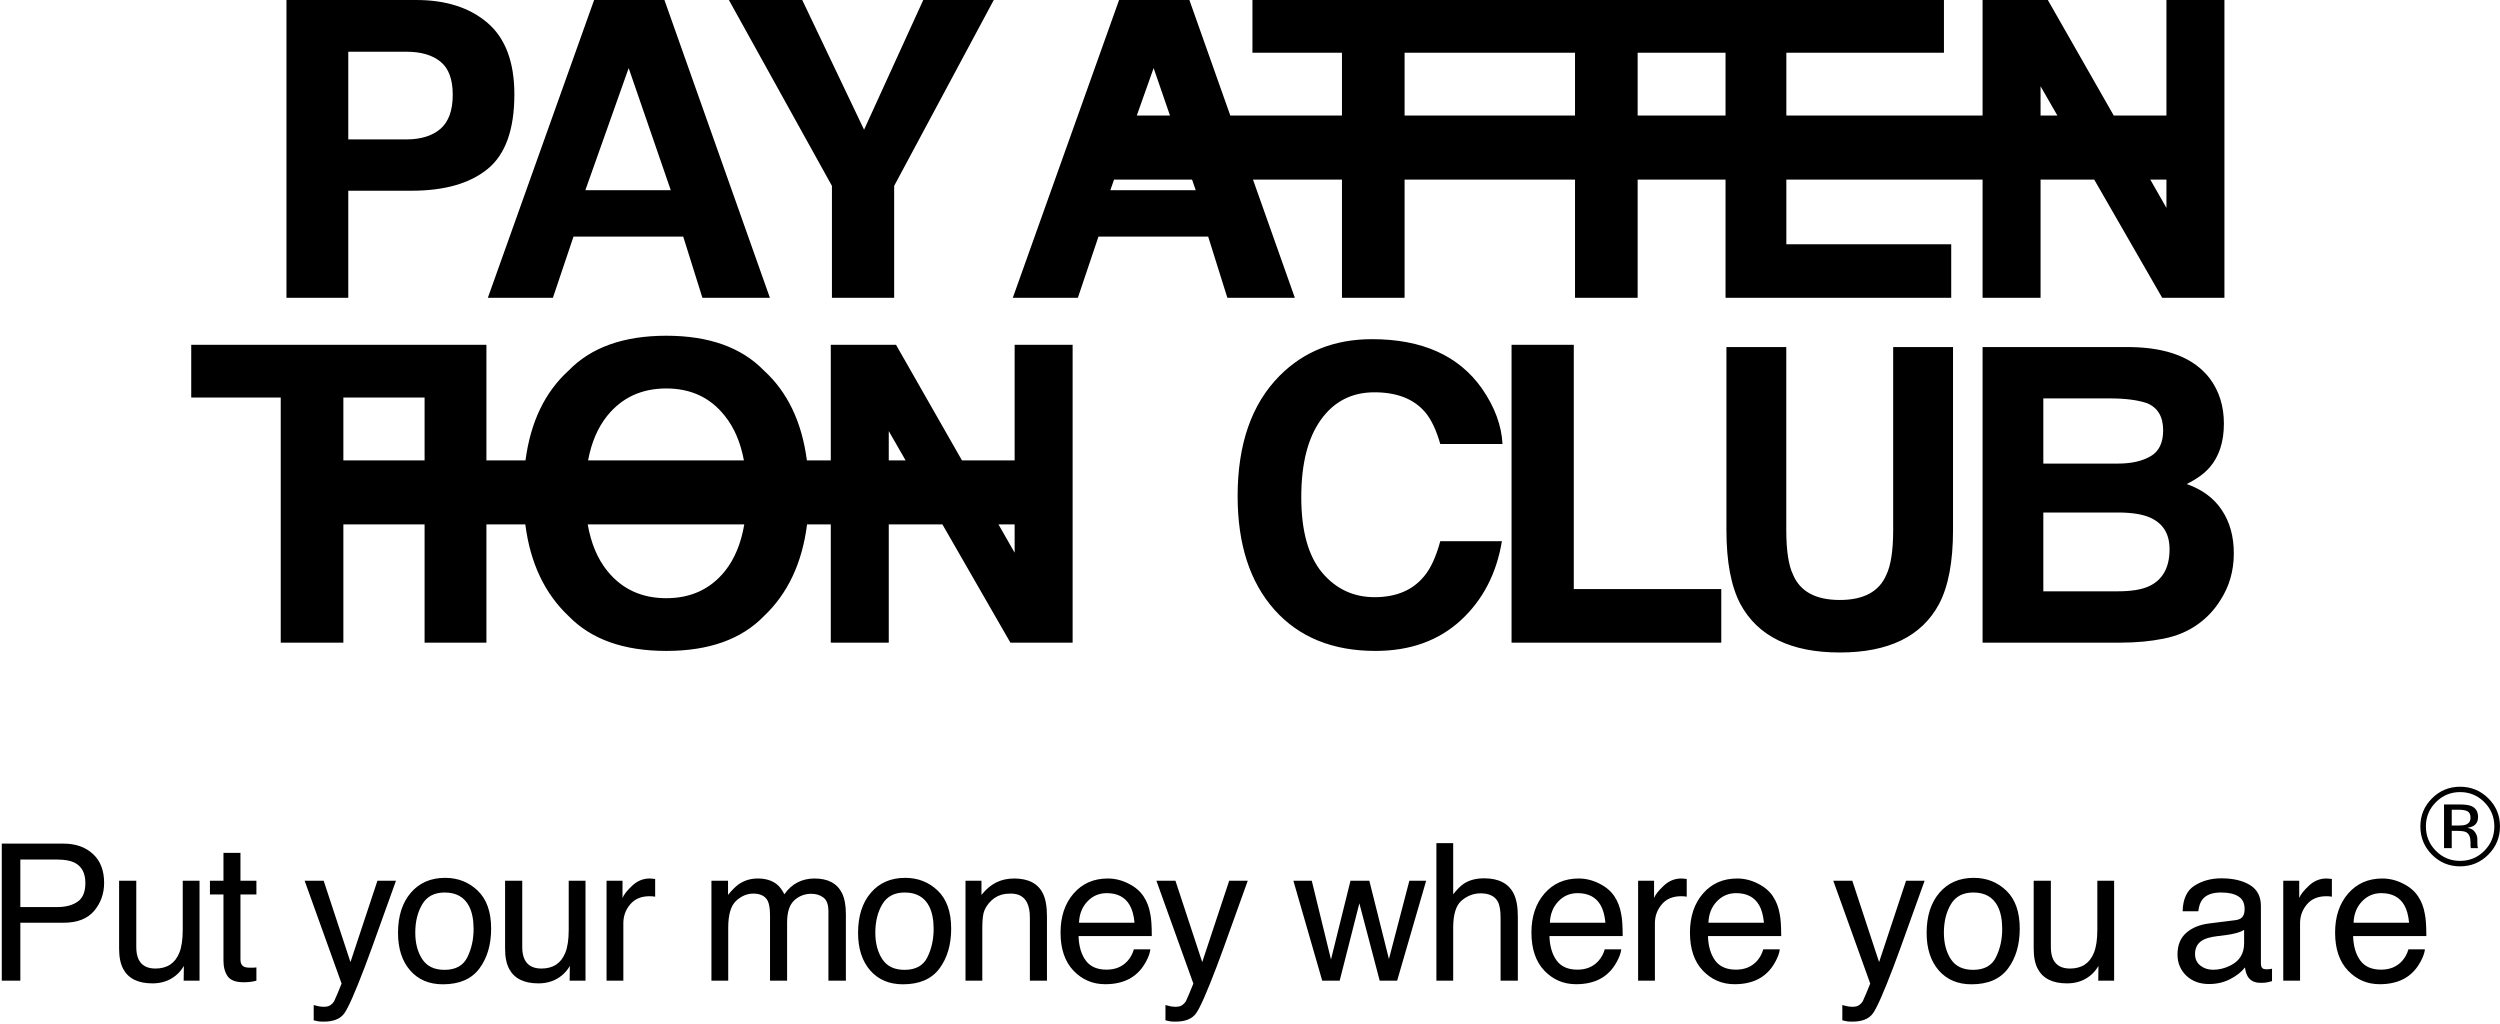
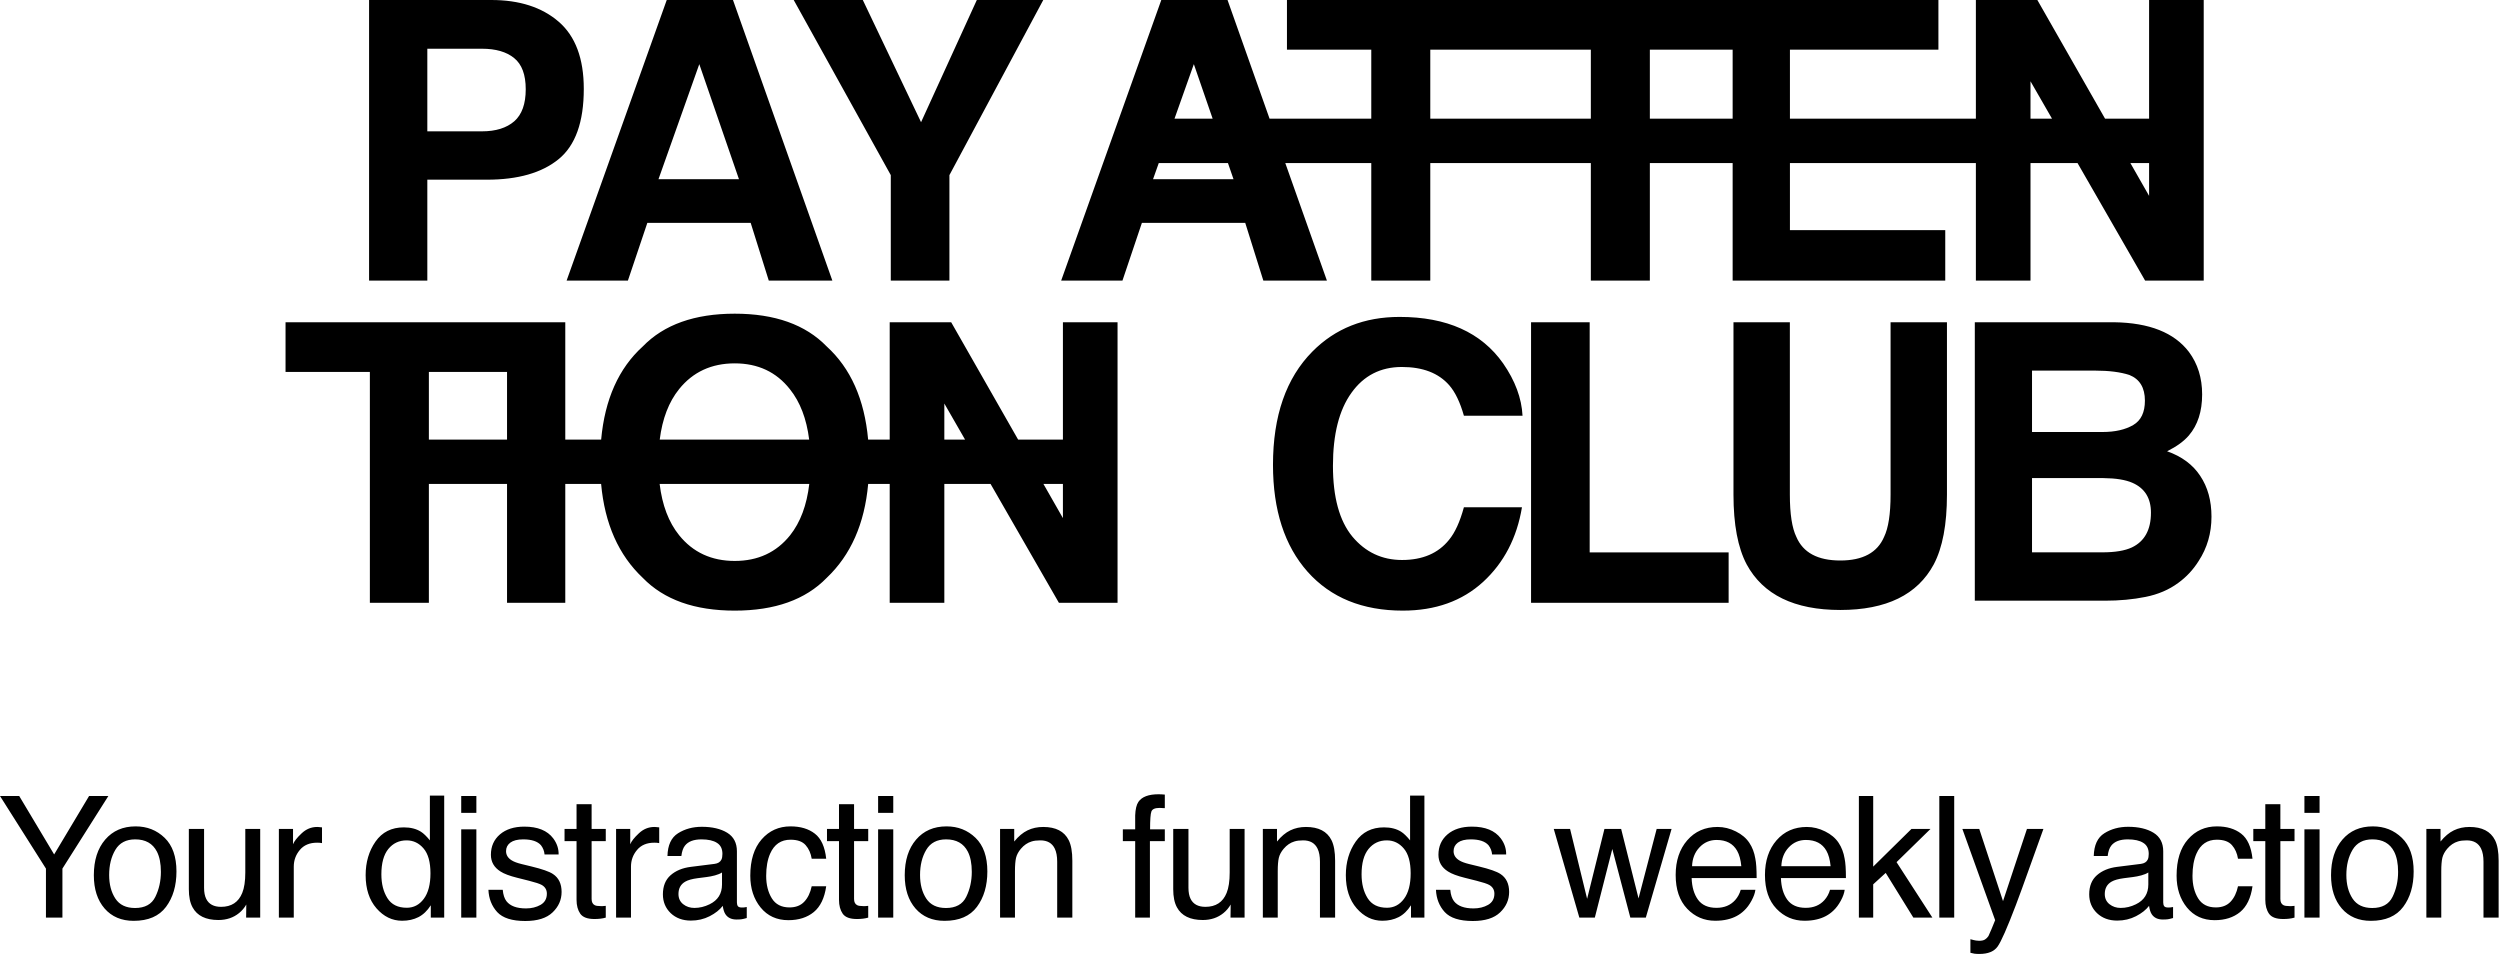
- <svg xmlns="http://www.w3.org/2000/svg" width="364" height="149" viewBox="0 0 364 149" fill="none">
-   <path d="M51.026 140.082L54.953 128.236H57.656C57.312 129.169 56.547 131.297 55.36 134.621C54.473 137.121 53.73 139.159 53.133 140.734C51.72 144.447 50.723 146.711 50.144 147.526C49.564 148.341 48.568 148.749 47.155 148.749C46.811 148.749 46.544 148.736 46.353 148.709C46.172 148.682 45.946 148.632 45.675 148.56V146.331C46.1 146.449 46.407 146.522 46.598 146.549C46.788 146.576 46.956 146.59 47.101 146.59C47.553 146.59 47.885 146.512 48.093 146.358C48.31 146.214 48.491 146.033 48.636 145.815C48.681 145.743 48.844 145.371 49.125 144.701C49.406 144.031 49.609 143.533 49.736 143.207L44.356 128.236H47.128L51.026 140.082ZM175.044 140.082L178.97 128.236H181.673C181.329 129.169 180.563 131.297 179.377 134.621C178.489 137.121 177.747 139.159 177.149 140.734C175.737 144.447 174.74 146.711 174.16 147.526C173.581 148.341 172.585 148.749 171.172 148.749C170.828 148.749 170.56 148.736 170.37 148.709C170.189 148.682 169.963 148.632 169.691 148.56V146.331C170.117 146.449 170.425 146.522 170.615 146.549C170.805 146.576 170.972 146.59 171.117 146.59C171.57 146.59 171.901 146.512 172.109 146.358C172.327 146.214 172.508 146.033 172.652 145.815C172.698 145.743 172.861 145.371 173.142 144.701C173.422 144.031 173.626 143.533 173.753 143.207L168.373 128.236H171.145L175.044 140.082ZM273.596 140.082L277.521 128.236H280.225C279.88 129.169 279.115 131.297 277.929 134.621C277.041 137.121 276.299 139.159 275.701 140.734C274.289 144.447 273.293 146.711 272.713 147.526C272.133 148.341 271.136 148.749 269.724 148.749C269.38 148.749 269.112 148.736 268.922 148.709C268.741 148.682 268.515 148.632 268.243 148.56V146.331C268.669 146.449 268.977 146.522 269.167 146.549C269.357 146.576 269.525 146.59 269.67 146.59C270.123 146.59 270.453 146.512 270.661 146.358C270.878 146.214 271.059 146.033 271.204 145.815C271.249 145.743 271.413 145.371 271.693 144.701C271.974 144.031 272.178 143.533 272.305 143.207L266.926 128.236H269.696L273.596 140.082ZM64.811 127.815C66.686 127.815 68.271 128.44 69.566 129.689C70.862 130.939 71.509 132.778 71.509 135.205C71.509 137.551 70.938 139.489 69.797 141.02C68.656 142.55 66.885 143.315 64.485 143.315C62.484 143.315 60.894 142.64 59.717 141.291C58.54 139.933 57.951 138.112 57.951 135.83C57.951 133.385 58.572 131.437 59.812 129.988C61.053 128.539 62.72 127.815 64.811 127.815ZM131.794 127.815C133.669 127.815 135.254 128.44 136.549 129.689C137.844 130.939 138.491 132.778 138.491 135.205C138.491 137.551 137.921 139.489 136.78 141.02C135.639 142.55 133.868 143.315 131.468 143.315C129.466 143.315 127.877 142.64 126.7 141.291C125.523 139.933 124.934 138.112 124.934 135.83C124.934 133.385 125.554 131.437 126.795 129.988C128.036 128.539 129.702 127.816 131.794 127.815ZM287.378 127.815C289.253 127.815 290.838 128.44 292.133 129.689C293.428 130.939 294.075 132.778 294.075 135.205C294.075 137.551 293.504 139.489 292.363 141.02C291.222 142.55 289.452 143.315 287.052 143.315C285.05 143.315 283.461 142.64 282.283 141.291C281.106 139.933 280.518 138.112 280.518 135.83C280.518 133.385 281.138 131.437 282.379 129.988C283.62 128.539 285.286 127.815 287.378 127.815ZM161.289 127.909C162.321 127.909 163.322 128.154 164.291 128.643C165.26 129.123 165.998 129.748 166.505 130.518C166.994 131.251 167.32 132.107 167.483 133.085C167.628 133.755 167.701 134.824 167.701 136.291H157.037C157.082 137.767 157.431 138.953 158.083 139.85C158.735 140.737 159.745 141.182 161.112 141.182C162.389 141.182 163.408 140.76 164.169 139.918C164.604 139.429 164.912 138.863 165.093 138.22H167.497C167.434 138.754 167.221 139.352 166.858 140.013C166.505 140.665 166.107 141.2 165.663 141.616C164.92 142.341 164.001 142.829 162.905 143.083C162.317 143.228 161.651 143.301 160.908 143.301C159.097 143.301 157.562 142.644 156.303 141.331C155.044 140.009 154.415 138.161 154.415 135.788C154.415 133.452 155.049 131.554 156.316 130.096C157.584 128.638 159.242 127.909 161.289 127.909ZM229.85 127.909C230.882 127.909 231.883 128.154 232.852 128.643C233.821 129.123 234.558 129.748 235.065 130.518C235.554 131.251 235.881 132.107 236.044 133.085C236.189 133.755 236.262 134.824 236.262 136.291H225.598C225.643 137.767 225.992 138.953 226.644 139.85C227.296 140.737 228.305 141.182 229.673 141.182C230.95 141.182 231.969 140.76 232.729 139.918C233.164 139.429 233.472 138.863 233.653 138.22H236.058C235.994 138.754 235.781 139.352 235.419 140.013C235.066 140.665 234.667 141.2 234.224 141.616C233.481 142.341 232.562 142.829 231.466 143.083C230.877 143.228 230.211 143.301 229.469 143.301C227.658 143.301 226.122 142.644 224.863 141.331C223.604 140.009 222.976 138.161 222.976 135.788C222.976 133.452 223.609 131.554 224.877 130.096C226.145 128.638 227.803 127.909 229.85 127.909ZM252.931 127.909C253.963 127.909 254.964 128.154 255.933 128.643C256.902 129.123 257.639 129.748 258.146 130.518C258.635 131.251 258.962 132.107 259.125 133.085C259.27 133.755 259.342 134.824 259.342 136.291H248.678C248.723 137.767 249.073 138.953 249.725 139.85C250.377 140.737 251.386 141.182 252.754 141.182C254.031 141.182 255.05 140.76 255.811 139.918C256.245 139.429 256.553 138.863 256.734 138.22H259.139C259.075 138.754 258.862 139.352 258.5 140.013C258.147 140.665 257.748 141.2 257.305 141.616C256.562 142.341 255.643 142.829 254.547 143.083C253.958 143.228 253.292 143.301 252.55 143.301C250.739 143.301 249.203 142.644 247.944 141.331C246.685 140.009 246.057 138.161 246.057 135.788C246.057 133.452 246.69 131.554 247.958 130.096C249.226 128.638 250.884 127.909 252.931 127.909ZM346.864 127.909C347.897 127.909 348.897 128.154 349.866 128.643C350.835 129.123 351.573 129.748 352.08 130.518C352.569 131.251 352.896 132.107 353.059 133.085C353.203 133.755 353.275 134.824 353.275 136.291H342.611C342.657 137.767 343.006 138.953 343.658 139.85C344.31 140.737 345.32 141.182 346.688 141.182C347.964 141.182 348.983 140.76 349.744 139.918C350.179 139.429 350.487 138.863 350.668 138.22H353.072C353.009 138.754 352.796 139.352 352.434 140.013C352.08 140.665 351.682 141.2 351.238 141.616C350.496 142.341 349.576 142.829 348.48 143.083C347.892 143.228 347.226 143.301 346.483 143.301C344.672 143.301 343.137 142.644 341.878 141.331C340.619 140.009 339.99 138.161 339.99 135.788C339.99 133.452 340.624 131.554 341.892 130.096C343.16 128.638 344.818 127.909 346.864 127.909ZM323.429 127.884C325.14 127.884 326.531 128.21 327.6 128.862C328.659 129.514 329.188 130.529 329.188 131.905V140.287C329.189 140.541 329.238 140.745 329.338 140.898C329.447 141.052 329.669 141.129 330.004 141.129C330.113 141.129 330.235 141.124 330.371 141.115C330.507 141.097 330.652 141.075 330.806 141.048V142.854C330.425 142.963 330.135 143.03 329.936 143.058C329.736 143.085 329.465 143.099 329.121 143.099C328.279 143.099 327.667 142.8 327.287 142.202C327.088 141.885 326.948 141.437 326.866 140.857C326.368 141.509 325.652 142.076 324.72 142.556C323.787 143.036 322.759 143.275 321.636 143.275C320.286 143.275 319.182 142.868 318.321 142.053C317.47 141.229 317.044 140.2 317.044 138.969C317.044 137.619 317.465 136.574 318.308 135.831C319.15 135.088 320.255 134.631 321.622 134.459L325.521 133.97C326.082 133.897 326.458 133.662 326.648 133.264C326.757 133.046 326.812 132.734 326.812 132.326C326.812 131.493 326.513 130.891 325.915 130.52C325.326 130.139 324.48 129.948 323.375 129.948C322.098 129.948 321.192 130.293 320.657 130.981C320.359 131.362 320.164 131.928 320.073 132.68H317.791C317.836 130.886 318.416 129.641 319.53 128.943C320.653 128.237 321.953 127.884 323.429 127.884ZM19.842 137.896C19.842 138.638 19.959 139.245 20.194 139.716C20.629 140.585 21.44 141.019 22.626 141.02C24.329 141.02 25.489 140.259 26.105 138.737C26.439 137.922 26.606 136.804 26.606 135.382V128.236H29.052V142.786H26.742L26.77 140.64C26.453 141.192 26.059 141.658 25.588 142.038C24.655 142.799 23.523 143.18 22.191 143.18C20.118 143.18 18.705 142.487 17.953 141.102C17.546 140.359 17.342 139.367 17.342 138.126V128.236H19.842V137.896ZM76.039 137.896C76.039 138.638 76.157 139.245 76.393 139.716C76.827 140.585 77.638 141.02 78.824 141.02C80.527 141.02 81.686 140.259 82.302 138.737C82.637 137.922 82.805 136.804 82.805 135.382V128.236H85.25V142.786H82.94L82.968 140.64C82.651 141.192 82.257 141.658 81.786 142.038C80.853 142.799 79.721 143.18 78.39 143.18C76.316 143.18 74.903 142.487 74.151 141.102C73.744 140.359 73.54 139.367 73.54 138.126V128.236H76.039V137.896ZM298.605 137.896C298.605 138.638 298.724 139.245 298.959 139.716C299.394 140.585 300.204 141.019 301.391 141.02C303.093 141.02 304.252 140.259 304.868 138.737C305.203 137.922 305.371 136.804 305.371 135.382V128.236H307.816V142.786H305.507L305.534 140.64C305.217 141.192 304.823 141.658 304.353 142.038C303.42 142.799 302.287 143.18 300.956 143.18C298.882 143.18 297.47 142.487 296.718 141.102C296.31 140.359 296.106 139.367 296.106 138.126V128.236H298.605V137.896ZM35.01 128.236H37.333V130.233H35.01V139.729C35.01 140.236 35.182 140.576 35.526 140.748C35.717 140.848 36.033 140.897 36.477 140.897H36.857C36.993 140.888 37.152 140.875 37.333 140.856V142.785C37.052 142.867 36.758 142.926 36.45 142.962C36.151 142.998 35.825 143.017 35.472 143.017C34.331 143.017 33.556 142.727 33.148 142.147C32.741 141.559 32.537 140.798 32.537 139.865V130.233H30.567V128.236H32.537V124.175H35.01V128.236ZM9.237 122.83C11.012 122.83 12.444 123.333 13.53 124.338C14.617 125.334 15.16 126.738 15.16 128.55C15.16 130.107 14.676 131.466 13.707 132.625C12.738 133.775 11.248 134.351 9.237 134.351H2.961V142.786H0.258V122.83H9.237ZM193.792 139.702L196.631 128.236H199.375L202.229 139.634L205.203 128.236H207.648L203.424 142.786H200.883L197.922 131.523L195.056 142.786H192.515L188.317 128.236H190.993L193.792 139.702ZM211.584 130.206C212.163 129.473 212.684 128.956 213.146 128.657C213.933 128.141 214.916 127.883 216.094 127.883C218.204 127.883 219.635 128.621 220.387 130.098C220.794 130.904 220.998 132.022 220.998 133.453V142.785H218.484V133.616C218.484 132.548 218.349 131.764 218.077 131.266C217.633 130.469 216.8 130.07 215.577 130.07C214.563 130.07 213.643 130.419 212.819 131.116C211.995 131.814 211.584 133.131 211.584 135.069V142.785H209.139V122.762H211.584V130.206ZM94.834 127.923C94.943 127.932 95.129 127.949 95.392 127.977V130.558C95.247 130.53 95.11 130.513 94.983 130.504C94.866 130.495 94.735 130.49 94.59 130.49C93.358 130.49 92.411 130.889 91.75 131.686C91.089 132.473 90.759 133.384 90.759 134.416V142.784H88.314V128.235H90.637V130.748C90.827 130.259 91.294 129.666 92.036 128.969C92.779 128.262 93.635 127.909 94.603 127.909C94.649 127.909 94.726 127.914 94.834 127.923ZM118.596 127.909C120.552 127.909 121.883 128.616 122.589 130.028C122.969 130.789 123.16 131.813 123.16 133.099V142.784H120.619V132.677C120.619 131.708 120.375 131.043 119.886 130.681C119.406 130.318 118.817 130.137 118.12 130.137C117.16 130.137 116.331 130.459 115.634 131.102C114.946 131.745 114.602 132.818 114.602 134.321V142.784H112.115V133.288C112.115 132.301 111.997 131.582 111.762 131.129C111.39 130.45 110.698 130.109 109.684 130.109C108.76 130.109 107.918 130.467 107.157 131.183C106.406 131.898 106.029 133.194 106.029 135.068V142.784H103.584V128.235H106.002V130.3C106.582 129.584 107.107 129.063 107.578 128.737C108.384 128.185 109.299 127.909 110.322 127.909C111.481 127.909 112.414 128.194 113.12 128.765C113.519 129.091 113.881 129.571 114.207 130.205C114.75 129.426 115.389 128.851 116.123 128.479C116.857 128.099 117.681 127.909 118.596 127.909ZM147.655 127.909C149.72 127.909 151.115 128.629 151.84 130.069C152.238 130.857 152.437 131.984 152.438 133.451V142.784H149.951V133.614C149.951 132.727 149.82 132.011 149.558 131.468C149.123 130.562 148.334 130.109 147.193 130.109C146.614 130.109 146.139 130.169 145.768 130.286C145.097 130.485 144.508 130.884 144.001 131.481C143.593 131.961 143.326 132.46 143.199 132.977C143.082 133.484 143.023 134.213 143.023 135.163V142.784H140.578V128.235H142.9V130.3C143.589 129.448 144.318 128.837 145.088 128.466C145.858 128.095 146.713 127.909 147.655 127.909ZM245.03 127.923C245.139 127.932 245.325 127.949 245.587 127.977V130.558C245.442 130.53 245.306 130.513 245.18 130.504C245.062 130.495 244.93 130.49 244.785 130.49C243.554 130.49 242.607 130.889 241.946 131.686C241.285 132.473 240.954 133.384 240.954 134.416V142.784H238.509V128.235H240.832V130.748C241.022 130.259 241.489 129.666 242.231 128.969C242.974 128.262 243.83 127.909 244.799 127.909C244.844 127.909 244.922 127.914 245.03 127.923ZM338.964 127.923C339.073 127.932 339.258 127.949 339.521 127.977V130.558C339.376 130.53 339.24 130.513 339.113 130.504C338.996 130.495 338.864 130.49 338.719 130.49C337.487 130.49 336.541 130.889 335.88 131.686C335.219 132.473 334.888 133.384 334.888 134.416V142.784H332.442V128.235H334.766V130.748C334.956 130.259 335.422 129.666 336.165 128.969C336.908 128.262 337.763 127.909 338.732 127.909C338.778 127.909 338.855 127.914 338.964 127.923ZM64.743 129.948C63.249 129.948 62.163 130.518 61.483 131.659C60.804 132.8 60.464 134.177 60.464 135.789C60.464 137.338 60.804 138.629 61.483 139.661C62.163 140.693 63.24 141.21 64.716 141.21C66.337 141.21 67.447 140.599 68.045 139.376C68.652 138.144 68.955 136.777 68.955 135.273C68.955 133.915 68.737 132.809 68.303 131.958C67.614 130.618 66.427 129.948 64.743 129.948ZM131.727 129.948C130.232 129.948 129.145 130.518 128.466 131.659C127.787 132.8 127.447 134.177 127.447 135.789C127.447 137.338 127.787 138.629 128.466 139.661C129.145 140.694 130.223 141.21 131.699 141.21C133.32 141.21 134.43 140.598 135.027 139.376C135.634 138.144 135.937 136.777 135.938 135.273C135.938 133.915 135.72 132.809 135.285 131.958C134.597 130.618 133.411 129.948 131.727 129.948ZM287.31 129.948C285.816 129.948 284.729 130.518 284.05 131.659C283.371 132.8 283.03 134.177 283.03 135.789C283.03 137.338 283.371 138.629 284.05 139.661C284.729 140.693 285.807 141.21 287.283 141.21C288.904 141.21 290.014 140.598 290.611 139.376C291.218 138.144 291.521 136.777 291.521 135.273C291.521 133.915 291.304 132.809 290.869 131.958C290.181 130.618 288.994 129.948 287.31 129.948ZM326.743 135.383C326.444 135.573 326.06 135.732 325.589 135.858C325.118 135.985 324.656 136.076 324.203 136.13L322.723 136.32C321.835 136.438 321.169 136.623 320.726 136.877C319.974 137.303 319.598 137.982 319.598 138.915C319.598 139.621 319.856 140.178 320.372 140.586C320.888 140.993 321.5 141.197 322.206 141.197C323.066 141.197 323.9 140.998 324.706 140.6C326.064 139.939 326.743 138.856 326.743 137.353V135.383ZM161.14 130.042C160.017 130.042 159.074 130.45 158.313 131.265C157.553 132.071 157.15 133.099 157.104 134.349H165.188C165.088 133.289 164.857 132.442 164.495 131.808C163.825 130.63 162.706 130.042 161.14 130.042ZM229.7 130.042C228.577 130.042 227.635 130.45 226.874 131.265C226.113 132.071 225.71 133.099 225.665 134.349H233.748C233.648 133.289 233.418 132.442 233.056 131.808C232.386 130.63 231.267 130.042 229.7 130.042ZM252.781 130.042C251.658 130.042 250.716 130.45 249.955 131.265C249.194 132.071 248.791 133.099 248.746 134.349H256.829C256.729 133.289 256.499 132.442 256.137 131.808C255.467 130.63 254.348 130.042 252.781 130.042ZM346.715 130.042C345.592 130.042 344.649 130.45 343.889 131.265C343.128 132.071 342.725 133.099 342.68 134.349H350.763C350.663 133.289 350.433 132.442 350.07 131.808C349.4 130.63 348.281 130.042 346.715 130.042ZM2.961 132.068H8.341C9.554 132.068 10.537 131.81 11.289 131.294C12.05 130.778 12.43 129.867 12.43 128.563C12.43 127.096 11.886 126.1 10.8 125.574C10.202 125.293 9.382 125.153 8.341 125.153H2.961V132.068ZM358.189 114.548C359.796 114.548 361.166 115.111 362.299 116.237C363.431 117.363 363.997 118.725 363.997 120.324C363.997 121.929 363.431 123.299 362.299 124.436C361.166 125.572 359.796 126.141 358.189 126.141C356.583 126.141 355.215 125.572 354.088 124.436C352.966 123.305 352.405 121.934 352.405 120.324C352.405 118.731 352.971 117.368 354.104 116.237C355.231 115.111 356.593 114.548 358.189 114.548ZM358.189 115.329C356.815 115.329 355.64 115.818 354.665 116.797C353.696 117.77 353.211 118.946 353.211 120.324C353.211 121.713 353.693 122.897 354.657 123.876C355.626 124.854 356.804 125.344 358.189 125.344C359.575 125.344 360.752 124.854 361.722 123.876C362.691 122.897 363.176 121.713 363.176 120.324C363.176 118.946 362.691 117.77 361.722 116.797C360.747 115.818 359.57 115.329 358.189 115.329ZM358.079 117.129C358.869 117.129 359.449 117.205 359.817 117.357C360.476 117.631 360.805 118.167 360.805 118.967C360.805 119.535 360.597 119.953 360.181 120.222C359.959 120.364 359.651 120.466 359.256 120.529C359.756 120.608 360.123 120.817 360.354 121.153C360.586 121.49 360.702 121.819 360.702 122.14V122.605C360.702 122.753 360.707 122.91 360.718 123.078C360.728 123.246 360.747 123.358 360.773 123.41L360.812 123.489H359.762C359.756 123.468 359.751 123.447 359.746 123.426C359.741 123.405 359.736 123.381 359.73 123.354L359.707 123.149V122.645C359.707 121.908 359.507 121.421 359.106 121.185C358.869 121.048 358.453 120.979 357.857 120.979H356.973V123.489H355.851V117.129H358.079ZM356.973 120.198H357.984C358.458 120.198 358.814 120.151 359.051 120.057C359.488 119.883 359.707 119.551 359.707 119.062C359.707 118.599 359.564 118.289 359.28 118.131C359.001 117.973 358.55 117.894 357.929 117.894H356.973V120.198ZM260.082 77.18C260.082 80.16 260.416 82.337 261.084 83.709C262.123 86.14 264.388 87.356 267.878 87.356C271.349 87.356 273.603 86.14 274.643 83.709C275.311 82.337 275.646 80.16 275.646 77.18V50.534H284.36V77.18C284.36 81.787 283.682 85.376 282.327 87.944C279.803 92.65 274.987 95.003 267.878 95.003C260.769 95.003 255.943 92.65 253.4 87.944C252.045 85.376 251.367 81.787 251.367 77.18V50.534H260.082V77.18ZM97.012 48.883C103.209 48.883 107.945 50.569 111.22 53.942C114.663 57.077 116.75 61.44 117.482 67.03H120.961V50.206H130.463L140.061 67.03H147.731V50.206H156.174V93.568H147.113L137.216 76.355H129.404V93.568H120.961V76.355H117.508C116.799 81.965 114.703 86.419 111.22 89.715C107.945 93.088 103.209 94.774 97.012 94.774C90.815 94.774 86.078 93.088 82.803 89.715C79.304 86.419 77.199 81.965 76.487 76.355H70.822V93.568H61.82V76.355H49.994V93.568H40.875V57.885H27.843V50.206H70.822V67.03H76.512C77.247 61.44 79.344 57.077 82.803 53.942C86.078 50.569 90.814 48.883 97.012 48.883ZM199.761 49.383C207.056 49.383 212.391 51.775 215.765 56.56C217.628 59.247 218.627 61.944 218.765 64.65H209.704C209.116 62.572 208.361 61.002 207.439 59.943C205.792 58.061 203.35 57.119 200.114 57.119C196.82 57.119 194.221 58.453 192.318 61.12C190.416 63.768 189.465 67.524 189.465 72.388C189.465 77.251 190.465 80.899 192.466 83.331C194.486 85.743 197.045 86.949 200.144 86.949C203.321 86.949 205.743 85.91 207.41 83.831C208.332 82.713 209.096 81.036 209.704 78.801H218.677C217.892 83.527 215.892 87.371 212.676 90.332C209.44 93.293 205.302 94.774 200.262 94.774C194.025 94.774 189.122 92.774 185.553 88.773C181.983 84.753 180.198 79.242 180.198 72.24C180.198 64.67 182.229 58.836 186.288 54.737C189.818 51.168 194.309 49.383 199.761 49.383ZM229.143 85.772H250.617V93.568H220.082V50.206H229.143V85.772ZM310.201 50.534C315.636 50.612 319.487 52.14 321.753 55.118C323.117 56.948 323.799 59.138 323.799 61.688C323.799 64.315 323.116 66.427 321.753 68.022C320.991 68.918 319.868 69.735 318.384 70.475C320.65 71.273 322.355 72.538 323.498 74.27C324.661 76.003 325.243 78.105 325.243 80.576C325.243 83.126 324.58 85.413 323.257 87.438C322.415 88.78 321.362 89.909 320.099 90.824C318.675 91.875 316.99 92.595 315.045 92.984C313.12 93.374 311.024 93.568 308.758 93.568H288.663V50.534H310.201ZM85.575 76.355C86.051 79.106 86.999 81.363 88.421 83.125C90.559 85.773 93.423 87.097 97.012 87.097C100.6 87.097 103.454 85.772 105.572 83.125C106.969 81.363 107.9 79.106 108.367 76.355H85.575ZM297.508 86.094H308.396C310.342 86.094 311.857 85.842 312.939 85.336C314.905 84.402 315.887 82.61 315.887 79.963C315.887 77.725 314.934 76.188 313.029 75.351C311.967 74.884 310.473 74.64 308.548 74.62H297.508V86.094ZM147.731 80.478V76.355H145.38L147.731 80.478ZM297.508 67.497H308.396C310.342 67.497 311.926 67.136 313.149 66.416C314.353 65.715 314.955 64.46 314.955 62.65C314.955 60.646 314.152 59.322 312.548 58.68C311.164 58.232 309.399 58.009 307.254 58.009H297.508V67.497ZM49.994 67.03H61.82V57.885H49.994V67.03ZM97.012 56.56C93.423 56.561 90.559 57.885 88.421 60.532C87.046 62.236 86.115 64.402 85.624 67.03H108.312C107.825 64.417 106.902 62.261 105.542 60.562C103.444 57.895 100.6 56.561 97.012 56.56ZM129.404 67.03H131.854L129.404 62.768V67.03ZM60.595 0C64.948 2.84372e-05 68.42 1.118 71.009 3.354C73.597 5.589 74.892 9.051 74.892 13.738C74.891 18.857 73.597 22.476 71.009 24.594C68.42 26.712 64.723 27.77 59.918 27.77H50.71V43.361H41.708V0H60.595ZM112.097 43.361H102.271L99.477 34.448H83.503L80.502 43.361H71.029L86.503 0H96.741L112.097 43.361ZM125.808 18.886L134.427 0H144.693L130.19 27.064V43.361H121.13V27.064L106.127 0H116.806L125.808 18.886ZM179.133 16.824H195.389V7.678H182.356V0H283.039V7.678H260.093V16.824H288.663V0H298.165L307.763 16.824H315.434V0H323.877V43.361H314.816L304.918 26.148H297.106V43.361H288.663V26.148H260.093V35.566H284.098V43.361H251.238V26.148H238.441V43.361H229.322V26.148H204.508V43.361H195.389V26.148H182.435L188.53 43.361H178.705L175.91 34.448H159.937L156.936 43.361H147.463L153.605 26.148L156.933 16.824L162.937 0H173.174L179.133 16.824ZM315.434 30.27V26.148H313.082L315.434 30.27ZM85.228 27.693H97.664L91.534 9.913L85.228 27.693ZM161.661 27.693H174.098L173.564 26.148H162.208L161.661 27.693ZM50.71 20.298H59.153C61.291 20.298 62.958 19.779 64.154 18.739C65.331 17.7 65.919 16.052 65.919 13.797C65.919 11.542 65.321 9.934 64.125 8.973C62.948 8.012 61.291 7.53 59.153 7.53H50.71V20.298ZM165.516 16.824H170.351L167.968 9.913L165.516 16.824ZM204.508 16.824H229.322V7.678H204.508V16.824ZM238.441 16.824H251.238V7.678H238.441V16.824ZM297.106 16.824H299.558L297.106 12.562V16.824Z" fill="black" />
+ <svg xmlns="http://www.w3.org/2000/svg" width="1681" height="642" viewBox="0 0 1681 642" fill="none">
+   <path d="M1346.83 605.922L1362.92 557.383H1373.99C1372.58 561.205 1369.45 569.926 1364.59 583.545C1360.95 593.787 1357.91 602.137 1355.46 608.594C1349.67 623.809 1345.59 633.086 1343.21 636.426C1340.84 639.766 1336.75 641.436 1330.96 641.436C1329.55 641.436 1328.46 641.38 1327.68 641.269C1326.94 641.157 1326.01 640.953 1324.9 640.656V631.527C1326.64 632.01 1327.9 632.307 1328.68 632.418C1329.46 632.529 1330.15 632.585 1330.74 632.585C1332.6 632.585 1333.95 632.27 1334.81 631.639C1335.7 631.045 1336.44 630.303 1337.03 629.412C1337.22 629.115 1337.89 627.594 1339.04 624.848C1340.19 622.102 1341.02 620.061 1341.54 618.725L1319.5 557.383H1330.85L1346.83 605.922ZM352.57 555.824C361.551 555.824 368.026 558.459 371.997 563.729C374.483 567.068 375.689 570.668 375.615 574.527H366.152C365.967 572.264 365.169 570.204 363.759 568.349C361.458 565.714 357.469 564.396 351.791 564.396C348.006 564.396 345.13 565.12 343.163 566.567C341.233 568.015 340.269 569.926 340.269 572.301C340.269 574.898 341.549 576.977 344.109 578.535C345.594 579.463 347.783 580.279 350.678 580.984L357.302 582.599C364.501 584.343 369.325 586.031 371.774 587.664C375.671 590.225 377.619 594.251 377.619 599.743C377.619 605.05 375.597 609.633 371.552 613.492C367.544 617.352 361.421 619.281 353.183 619.281C344.313 619.281 338.023 617.277 334.312 613.27C330.639 609.225 328.672 604.233 328.412 598.296H338.042C338.339 601.636 339.174 604.196 340.547 605.978C343.07 609.206 347.449 610.82 353.684 610.82C357.395 610.82 360.66 610.022 363.48 608.427C366.301 606.794 367.711 604.289 367.711 600.912C367.711 598.352 366.579 596.403 364.315 595.067C362.868 594.251 360.011 593.305 355.743 592.229L347.783 590.225C342.699 588.963 338.951 587.553 336.539 585.994C332.234 583.285 330.082 579.537 330.082 574.75C330.082 569.109 332.104 564.545 336.149 561.057C340.231 557.568 345.705 555.824 352.57 555.824ZM989.693 555.824C998.674 555.824 1005.15 558.459 1009.12 563.729C1011.61 567.068 1012.81 570.668 1012.74 574.527H1003.28C1003.09 572.264 1002.29 570.204 1000.88 568.349C998.581 565.714 994.592 564.396 988.914 564.396C985.129 564.396 982.253 565.12 980.286 566.567C978.356 568.015 977.392 569.926 977.392 572.301C977.392 574.898 978.672 576.977 981.232 578.535C982.717 579.463 984.906 580.279 987.801 580.984L994.425 582.599C1001.62 584.343 1006.45 586.031 1008.9 587.664C1012.79 590.225 1014.74 594.251 1014.74 599.743C1014.74 605.05 1012.72 609.633 1008.67 613.492C1004.67 617.352 998.544 619.281 990.306 619.281C981.437 619.281 975.146 617.277 971.436 613.27C967.762 609.225 965.795 604.233 965.535 598.296H975.165C975.462 601.636 976.297 604.196 977.67 605.978C980.193 609.206 984.572 610.82 990.807 610.82C994.518 610.82 997.783 610.022 1000.6 608.427C1003.42 606.794 1004.83 604.289 1004.83 600.912C1004.83 598.352 1003.7 596.403 1001.44 595.067C999.991 594.251 997.134 593.305 992.866 592.229L984.906 590.225C979.822 588.963 976.074 587.553 973.662 585.994C969.357 583.285 967.205 579.537 967.205 574.75C967.205 569.109 969.228 564.545 973.272 561.057C977.354 557.568 982.828 555.824 989.693 555.824ZM91.208 555.658C98.89 555.658 105.384 558.219 110.69 563.34C115.997 568.461 118.65 575.994 118.65 585.939C118.65 595.551 116.312 603.492 111.637 609.764C106.961 616.035 99.706 619.171 89.872 619.171C81.671 619.171 75.158 616.406 70.334 610.877C65.51 605.311 63.098 597.852 63.098 588.5C63.098 578.48 65.64 570.502 70.724 564.564C75.808 558.627 82.636 555.658 91.208 555.658ZM636.454 555.658C644.136 555.658 650.63 558.219 655.937 563.34C661.243 568.461 663.896 575.994 663.896 585.939C663.896 595.551 661.559 603.492 656.883 609.764C652.207 616.035 644.952 619.171 635.118 619.171C626.917 619.171 620.404 616.406 615.58 610.877C610.756 605.311 608.344 597.852 608.344 588.5C608.344 578.48 610.886 570.502 615.97 564.564C621.054 558.627 627.882 555.658 636.454 555.658ZM1595.5 555.658C1603.18 555.658 1609.68 558.219 1614.98 563.34C1620.29 568.461 1622.94 575.994 1622.94 585.939C1622.94 595.551 1620.61 603.492 1615.93 609.764C1611.25 616.035 1604 619.171 1594.17 619.171C1585.96 619.171 1579.45 616.406 1574.63 610.877C1569.8 605.311 1567.39 597.852 1567.39 588.5C1567.39 578.48 1569.93 570.502 1575.02 564.564C1580.1 558.627 1586.93 555.658 1595.5 555.658ZM298.683 617H289.665V608.706C287.327 612.38 284.562 615.033 281.371 616.666C278.18 618.299 274.524 619.115 270.405 619.115C263.763 619.115 258.011 616.332 253.149 610.766C248.288 605.162 245.857 597.722 245.857 588.444C245.857 579.761 248.065 572.246 252.481 565.9C256.935 559.518 263.28 556.326 271.519 556.326C276.083 556.326 279.905 557.291 282.985 559.221C284.767 560.334 286.789 562.282 289.053 565.065V534.951H298.683V617ZM957.767 617H948.749V608.706C946.411 612.38 943.646 615.033 940.455 616.666C937.264 618.299 933.608 619.115 929.489 619.115C922.847 619.115 917.095 616.332 912.233 610.766C907.372 605.162 904.941 597.722 904.941 588.444C904.941 579.761 907.149 572.246 911.565 565.9C916.019 559.518 922.364 556.326 930.603 556.326C935.167 556.326 938.989 557.291 942.069 559.221C943.851 560.334 945.873 562.282 948.137 565.065V534.951H957.767V617ZM1154.89 556.047C1159.12 556.047 1163.22 557.049 1167.19 559.053C1171.16 561.02 1174.18 563.58 1176.26 566.734C1178.27 569.74 1179.6 573.247 1180.27 577.255C1180.86 580.001 1181.16 584.38 1181.16 590.392H1137.46C1137.65 596.44 1139.08 601.302 1141.75 604.976C1144.42 608.612 1148.56 610.431 1154.16 610.431C1159.4 610.431 1163.57 608.705 1166.69 605.254C1168.47 603.25 1169.73 600.931 1170.47 598.296H1180.33C1180.07 600.485 1179.19 602.935 1177.71 605.644C1176.26 608.315 1174.63 610.505 1172.81 612.212C1169.77 615.181 1166 617.185 1161.51 618.224C1159.1 618.817 1156.37 619.114 1153.33 619.114C1145.91 619.114 1139.62 616.424 1134.46 611.043C1129.3 605.625 1126.72 598.055 1126.72 588.332C1126.72 578.758 1129.32 570.983 1134.51 565.009C1139.71 559.034 1146.5 556.047 1154.89 556.047ZM1214.92 556.047C1219.15 556.047 1223.25 557.049 1227.23 559.053C1231.2 561.02 1234.22 563.58 1236.3 566.734C1238.3 569.74 1239.64 573.247 1240.31 577.255C1240.9 580.001 1241.2 584.38 1241.2 590.392H1197.5C1197.69 596.44 1199.12 601.302 1201.79 604.976C1204.46 608.612 1208.6 610.431 1214.2 610.431C1219.43 610.431 1223.61 608.705 1226.72 605.254C1228.51 603.25 1229.77 600.931 1230.51 598.296H1240.36C1240.1 600.485 1239.23 602.935 1237.75 605.644C1236.3 608.315 1234.67 610.505 1232.85 612.212C1229.8 615.181 1226.04 617.185 1221.55 618.224C1219.14 618.817 1216.41 619.114 1213.37 619.114C1205.94 619.114 1199.65 616.424 1194.5 611.043C1189.34 605.625 1186.76 598.055 1186.76 588.332C1186.76 578.758 1189.36 570.983 1194.55 565.009C1199.75 559.034 1206.54 556.047 1214.92 556.047ZM471.896 555.938C478.91 555.938 484.606 557.273 488.985 559.945C493.327 562.617 495.498 566.773 495.498 572.414V606.759C495.498 607.798 495.702 608.633 496.11 609.264C496.556 609.895 497.465 610.21 498.838 610.21C499.283 610.21 499.784 610.191 500.341 610.154C500.897 610.08 501.491 609.987 502.122 609.876V617.279C500.563 617.725 499.376 618.003 498.56 618.114C497.743 618.226 496.63 618.281 495.22 618.281C491.769 618.281 489.264 617.057 487.705 614.607C486.889 613.309 486.313 611.472 485.979 609.097C483.938 611.769 481.007 614.088 477.185 616.055C473.362 618.021 469.15 619.005 464.549 619.005C459.02 619.005 454.492 617.335 450.967 613.995C447.479 610.618 445.734 606.406 445.734 601.359C445.734 595.83 447.46 591.544 450.911 588.501C454.362 585.458 458.89 583.584 464.493 582.879L480.469 580.875C482.77 580.578 484.31 579.613 485.089 577.98C485.534 577.09 485.757 575.81 485.757 574.14C485.757 570.726 484.532 568.258 482.083 566.736C479.671 565.178 476.201 564.398 471.674 564.398C466.441 564.398 462.73 565.809 460.541 568.629C459.316 570.188 458.519 572.507 458.147 575.587H448.796C448.981 568.239 451.356 563.137 455.921 560.279C460.522 557.385 465.848 555.938 471.896 555.938ZM1430.95 555.938C1437.96 555.938 1443.66 557.273 1448.03 559.945C1452.38 562.617 1454.55 566.773 1454.55 572.414V606.759C1454.55 607.798 1454.75 608.633 1455.16 609.264C1455.6 609.895 1456.51 610.21 1457.89 610.21C1458.33 610.21 1458.83 610.191 1459.39 610.154C1459.95 610.08 1460.54 609.987 1461.17 609.876V617.279C1459.61 617.725 1458.42 618.003 1457.61 618.114C1456.79 618.226 1455.68 618.281 1454.27 618.281C1450.82 618.281 1448.31 617.057 1446.75 614.607C1445.94 613.309 1445.36 611.472 1445.03 609.097C1442.99 611.769 1440.06 614.088 1436.23 616.055C1432.41 618.021 1428.2 619.005 1423.6 619.005C1418.07 619.005 1413.54 617.335 1410.02 613.995C1406.53 610.618 1404.78 606.406 1404.78 601.359C1404.78 595.83 1406.51 591.544 1409.96 588.501C1413.41 585.458 1417.94 583.584 1423.54 582.879L1439.52 580.875C1441.82 580.578 1443.36 579.613 1444.14 577.98C1444.58 577.09 1444.81 575.81 1444.81 574.14C1444.81 570.726 1443.58 568.258 1441.13 566.736C1438.72 565.178 1435.25 564.398 1430.72 564.398C1425.49 564.398 1421.78 565.809 1419.59 568.629C1418.37 570.188 1417.57 572.507 1417.2 575.587H1407.84C1408.03 568.239 1410.41 563.137 1414.97 560.279C1419.57 557.385 1424.9 555.938 1430.95 555.938ZM531.545 555.658C538.262 555.658 543.717 557.291 547.91 560.557C552.141 563.822 554.683 569.444 555.536 577.423H545.795C545.201 573.749 543.847 570.706 541.731 568.294C539.616 565.845 536.221 564.62 531.545 564.62C525.162 564.62 520.598 567.737 517.852 573.972C516.07 578.017 515.18 583.008 515.18 588.945C515.18 594.92 516.441 599.948 518.965 604.03C521.488 608.112 525.459 610.153 530.877 610.153C535.033 610.153 538.317 608.892 540.729 606.368C543.179 603.808 544.867 600.319 545.795 595.903H555.536C554.423 603.808 551.64 609.597 547.187 613.271C542.733 616.907 537.037 618.726 530.098 618.726C522.305 618.726 516.089 615.887 511.45 610.209C506.812 604.494 504.492 597.369 504.492 588.834C504.492 578.369 507.034 570.224 512.118 564.397C517.202 558.571 523.678 555.658 531.545 555.658ZM1490.59 555.658C1497.31 555.658 1502.76 557.291 1506.96 560.557C1511.19 563.822 1513.73 569.444 1514.58 577.423H1504.84C1504.25 573.749 1502.89 570.706 1500.78 568.294C1498.66 565.845 1495.27 564.62 1490.59 564.62C1484.21 564.62 1479.64 567.737 1476.9 573.972C1475.12 578.017 1474.23 583.008 1474.23 588.945C1474.23 594.92 1475.49 599.948 1478.01 604.03C1480.54 608.112 1484.51 610.153 1489.92 610.153C1494.08 610.153 1497.36 608.892 1499.78 606.368C1502.23 603.808 1503.91 600.319 1504.84 595.903H1514.58C1513.47 603.808 1510.69 609.597 1506.23 613.271C1501.78 616.907 1496.08 618.726 1489.14 618.726C1481.35 618.726 1475.14 615.887 1470.5 610.209C1465.86 604.494 1463.54 597.369 1463.54 588.834C1463.54 578.369 1466.08 570.224 1471.17 564.397C1476.25 558.571 1482.72 555.658 1490.59 555.658ZM137.219 596.96C137.219 600.003 137.701 602.489 138.666 604.419C140.447 607.981 143.769 609.763 148.63 609.763C155.606 609.763 160.356 606.646 162.88 600.411C164.253 597.071 164.939 592.488 164.939 586.662V557.383H174.959V616.999H165.496L165.607 608.204C164.309 610.468 162.694 612.379 160.765 613.938C156.942 617.055 152.304 618.613 146.849 618.613C138.351 618.613 132.562 615.774 129.481 610.097C127.812 607.054 126.977 602.99 126.977 597.906V557.383H137.219V596.96ZM799.117 596.96C799.117 600.003 799.6 602.489 800.564 604.419C802.346 607.981 805.667 609.763 810.528 609.763C817.505 609.763 822.255 606.646 824.778 600.411C826.151 597.071 826.838 592.488 826.838 586.662V557.383H836.857V616.999H827.395L827.506 608.204C826.207 610.468 824.593 612.379 822.663 613.938C818.841 617.055 814.202 618.613 808.747 618.613C800.249 618.613 794.46 615.774 791.38 610.097C789.71 607.054 788.875 602.99 788.875 597.906V557.383H799.117V596.96ZM397.802 557.384H407.32V565.566H397.802V604.476C397.802 606.554 398.507 607.945 399.917 608.65C400.696 609.059 401.995 609.263 403.813 609.263H405.372C405.929 609.226 406.578 609.17 407.32 609.096V617C406.17 617.334 404.964 617.575 403.702 617.724C402.478 617.872 401.142 617.946 399.694 617.946C395.019 617.946 391.846 616.759 390.176 614.384C388.506 611.972 387.671 608.854 387.671 605.032V565.566H379.6V557.384H387.671V540.74H397.802V557.384ZM574.271 557.384H583.789V565.566H574.271V604.476C574.271 606.554 574.976 607.945 576.386 608.65C577.165 609.059 578.464 609.263 580.282 609.263H581.841C582.397 609.226 583.047 609.17 583.789 609.096V617C582.639 617.334 581.433 617.575 580.171 617.724C578.946 617.872 577.61 617.946 576.163 617.946C571.487 617.946 568.314 616.759 566.645 614.384C564.975 611.972 564.14 608.854 564.14 605.032V565.566H556.068V557.384H564.14V540.74H574.271V557.384ZM1533.32 557.384H1542.84V565.566H1533.32V604.476C1533.32 606.554 1534.02 607.945 1535.43 608.65C1536.21 609.059 1537.51 609.263 1539.33 609.263H1540.89C1541.44 609.226 1542.09 609.17 1542.84 609.096V617C1541.69 617.334 1540.48 617.575 1539.22 617.724C1537.99 617.872 1536.66 617.946 1535.21 617.946C1530.53 617.946 1527.36 616.759 1525.69 614.384C1524.02 611.972 1523.19 608.854 1523.19 605.032V565.566H1515.12V557.384H1523.19V540.74H1533.32V557.384ZM36.404 574.529L59.895 535.23H72.864L41.971 584.048V617.001H30.894V584.048L0 535.23H12.914L36.404 574.529ZM320.31 617.001H310.123V557.663H320.31V617.001ZM600.63 617.001H590.443V557.663H600.63V617.001ZM1259.54 582.712L1285.26 557.385H1298.06L1275.24 579.706L1299.34 617.001H1286.54L1267.95 586.942L1259.54 594.624V617.001H1249.91V535.23H1259.54V582.712ZM1314.01 617.001H1303.99V535.23H1314.01V617.001ZM1559.68 617.001H1549.49V557.663H1559.68V617.001ZM778.991 534.061C779.622 534.061 780.271 534.079 780.939 534.116C781.607 534.153 782.368 534.209 783.222 534.283V543.412C782.183 543.338 781.422 543.301 780.939 543.301C780.494 543.264 780.067 543.245 779.659 543.245C776.616 543.245 774.798 544.043 774.204 545.639C773.61 547.197 773.313 551.205 773.313 557.662H783.222V565.566H773.202V617H763.294V565.566H755V557.662H763.294V548.311C763.442 544.154 764.166 541.111 765.465 539.182C767.803 535.768 772.312 534.061 778.991 534.061ZM213.286 556.047C213.472 556.047 213.787 556.065 214.232 556.103C214.678 556.14 215.438 556.214 216.515 556.325V566.901C215.921 566.79 215.364 566.716 214.845 566.679C214.362 566.642 213.824 566.623 213.23 566.623C208.184 566.623 204.306 568.256 201.597 571.521C198.888 574.75 197.533 578.479 197.533 582.71V616.999H187.514V557.383H197.032V567.681C197.812 565.677 199.723 563.246 202.766 560.389C205.809 557.494 209.315 556.047 213.286 556.047ZM440.026 556.047C440.212 556.047 440.527 556.065 440.973 556.103C441.418 556.14 442.179 556.214 443.255 556.325V566.901C442.661 566.79 442.104 566.716 441.585 566.679C441.103 566.642 440.564 566.623 439.971 566.623C434.924 566.623 431.046 568.256 428.337 571.521C425.628 574.75 424.273 578.479 424.273 582.71V616.999H414.254V557.383H423.772V567.681C424.552 565.677 426.463 563.246 429.506 560.389C432.549 557.494 436.056 556.047 440.026 556.047ZM701.444 556.047C709.905 556.047 715.62 558.997 718.589 564.897C720.222 568.126 721.038 572.746 721.038 578.758V616.999H710.852V579.426C710.852 575.789 710.313 572.857 709.237 570.631C707.456 566.92 704.228 565.064 699.552 565.064C697.177 565.064 695.229 565.306 693.707 565.788C690.961 566.604 688.549 568.237 686.471 570.687C684.801 572.653 683.706 574.694 683.187 576.81C682.704 578.888 682.463 581.875 682.463 585.771V616.999H672.443V557.383H681.962V565.844C684.782 562.355 687.77 559.851 690.924 558.329C694.078 556.808 697.585 556.047 701.444 556.047ZM878.136 556.047C886.597 556.047 892.312 558.997 895.28 564.897C896.913 568.126 897.729 572.746 897.729 578.758V616.999H887.543V579.426C887.543 575.789 887.005 572.857 885.929 570.631C884.147 566.92 880.919 565.064 876.243 565.064C873.868 565.064 871.92 565.306 870.398 565.788C867.652 566.604 865.24 568.237 863.162 570.687C861.492 572.653 860.397 574.694 859.878 576.81C859.396 578.888 859.154 581.875 859.154 585.771V616.999H849.135V557.383H858.653V565.844C861.474 562.355 864.461 559.851 867.615 558.329C870.77 556.808 874.276 556.047 878.136 556.047ZM1067.18 604.363L1078.82 557.383H1090.06L1101.75 604.085L1113.94 557.383H1123.96L1106.65 616.999H1096.24L1084.11 570.854L1072.36 616.999H1061.95L1044.75 557.383H1055.72L1067.18 604.363ZM1660.49 556.047C1668.95 556.047 1674.67 558.997 1677.64 564.897C1679.27 568.126 1680.08 572.746 1680.08 578.758V616.999H1669.9V579.426C1669.9 575.789 1669.36 572.857 1668.28 570.631C1666.5 566.92 1663.27 565.064 1658.6 565.064C1656.22 565.064 1654.28 565.306 1652.75 565.788C1650.01 566.604 1647.6 568.237 1645.52 570.687C1643.85 572.653 1642.75 574.694 1642.23 576.81C1641.75 578.888 1641.51 581.875 1641.51 585.771V616.999H1631.49V557.383H1641.01V565.844C1643.83 562.355 1646.82 559.851 1649.97 558.329C1653.12 556.808 1656.63 556.047 1660.49 556.047ZM90.93 564.397C84.807 564.397 80.353 566.735 77.57 571.411C74.787 576.087 73.395 581.728 73.395 588.333C73.395 594.679 74.787 599.967 77.57 604.197C80.353 608.428 84.769 610.543 90.818 610.543C97.461 610.543 102.007 608.038 104.456 603.028C106.942 597.981 108.186 592.378 108.186 586.218C108.186 580.651 107.295 576.124 105.514 572.636C102.693 567.144 97.832 564.397 90.93 564.397ZM636.176 564.397C630.053 564.397 625.6 566.735 622.816 571.411C620.033 576.087 618.642 581.728 618.642 588.333C618.642 594.679 620.033 599.967 622.816 604.197C625.6 608.428 630.016 610.543 636.064 610.543C642.707 610.543 647.253 608.038 649.702 603.028C652.188 597.981 653.432 592.378 653.432 586.218C653.432 580.651 652.541 576.124 650.76 572.636C647.939 567.144 643.078 564.397 636.176 564.397ZM1595.22 564.397C1589.1 564.397 1584.65 566.735 1581.86 571.411C1579.08 576.087 1577.69 581.728 1577.69 588.333C1577.69 594.679 1579.08 599.967 1581.86 604.197C1584.65 608.428 1589.06 610.543 1595.11 610.543C1601.75 610.543 1606.3 608.038 1608.75 603.028C1611.24 597.981 1612.48 592.378 1612.48 586.218C1612.48 580.651 1611.59 576.124 1609.81 572.636C1606.99 567.144 1602.12 564.397 1595.22 564.397ZM485.479 586.664C484.254 587.443 482.677 588.093 480.747 588.612C478.817 589.132 476.925 589.503 475.069 589.726L469.002 590.505C465.365 590.987 462.638 591.748 460.819 592.787C457.739 594.531 456.199 597.314 456.199 601.137C456.199 604.031 457.257 606.313 459.372 607.983C461.487 609.653 463.992 610.488 466.887 610.488C470.412 610.488 473.826 609.672 477.129 608.039C482.695 605.33 485.479 600.896 485.479 594.735V586.664ZM1444.53 586.664C1443.3 587.443 1441.73 588.093 1439.8 588.612C1437.87 589.132 1435.97 589.503 1434.12 589.726L1428.05 590.505C1424.41 590.987 1421.69 591.748 1419.87 592.787C1416.79 594.531 1415.25 597.314 1415.25 601.137C1415.25 604.031 1416.31 606.313 1418.42 607.983C1420.54 609.653 1423.04 610.488 1425.94 610.488C1429.46 610.488 1432.88 609.672 1436.18 608.039C1441.74 605.33 1444.53 600.896 1444.53 594.735V586.664ZM273.411 565.065C268.364 565.065 264.264 566.995 261.109 570.854C257.992 574.714 256.434 580.392 256.434 587.888C256.434 594.271 257.788 599.614 260.497 603.919C263.206 608.224 267.548 610.376 273.522 610.376C278.161 610.376 281.965 608.391 284.934 604.42C287.939 600.412 289.442 594.679 289.442 587.22C289.442 579.687 287.902 574.12 284.822 570.521C281.742 566.884 277.938 565.065 273.411 565.065ZM932.495 565.065C927.448 565.065 923.348 566.995 920.193 570.854C917.076 574.714 915.518 580.392 915.518 587.888C915.518 594.271 916.872 599.614 919.581 603.919C922.29 608.224 926.632 610.376 932.606 610.376C937.245 610.376 941.049 608.391 944.018 604.42C947.023 600.412 948.526 594.679 948.526 587.22C948.526 579.687 946.986 574.12 943.906 570.521C940.826 566.884 937.022 565.065 932.495 565.065ZM1154.27 564.786C1149.67 564.786 1145.81 566.456 1142.7 569.796C1139.58 573.099 1137.93 577.311 1137.74 582.432H1170.86C1170.45 578.09 1169.51 574.62 1168.02 572.022C1165.28 567.198 1160.69 564.786 1154.27 564.786ZM1214.31 564.786C1209.71 564.786 1205.85 566.456 1202.73 569.796C1199.62 573.099 1197.96 577.311 1197.78 582.432H1230.9C1230.49 578.09 1229.54 574.62 1228.06 572.022C1225.31 567.198 1220.73 564.786 1214.31 564.786ZM320.31 546.586H310.123V535.23H320.31V546.586ZM600.63 546.586H590.443V535.23H600.63V546.586ZM1559.68 546.586H1549.49V535.23H1559.68V546.586Z" fill="black" />
+   <path d="M494.036 210.921C520.999 210.921 541.605 218.259 555.854 232.935C571.985 247.618 581.277 268.496 583.732 295.566H598.236V216.68H639.577L684.578 295.566H714.706V216.68H751.438V405.335H712.019L666.05 325.387H634.969V405.335H598.236V325.387H583.758C581.342 352.191 572.042 373.251 555.854 388.568C541.605 403.244 520.999 410.583 494.036 410.583C467.073 410.583 446.467 403.244 432.218 388.568C415.957 373.251 406.615 352.191 404.188 325.387H380.096V405.335H340.931V325.387H288.376V405.335H248.699V250.085H192V216.68H380.096V295.566H404.214C406.681 268.496 416.015 247.618 432.218 232.935C446.467 218.259 467.073 210.921 494.036 210.921ZM941.069 213.096C972.81 213.096 996.018 223.507 1010.69 244.326C1018.8 256.016 1023.15 267.748 1023.75 279.522H984.329C981.769 270.478 978.484 263.652 974.474 259.044C967.306 250.853 956.683 246.758 942.604 246.758C928.27 246.758 916.964 252.56 908.688 264.164C900.411 275.683 896.273 292.022 896.272 313.183C896.272 334.343 900.624 350.215 909.327 360.795C918.116 371.29 929.251 376.537 942.732 376.537C956.555 376.537 967.093 372.015 974.346 362.971C978.356 358.107 981.684 350.812 984.329 341.085H1023.37C1019.95 361.648 1011.25 378.372 997.256 391.256C983.177 404.14 965.173 410.582 943.244 410.582C916.111 410.582 894.779 401.879 879.25 384.473C863.721 366.981 855.956 343.004 855.956 312.543C855.956 279.608 864.788 254.224 882.45 236.391C897.809 220.861 917.349 213.096 941.069 213.096ZM1203.5 332.608C1203.5 345.574 1204.96 355.042 1207.87 361.014C1212.39 371.591 1222.24 376.881 1237.42 376.881C1252.52 376.881 1262.34 371.591 1266.86 361.014C1269.76 355.042 1271.22 345.574 1271.22 332.608V216.68H1309.13V332.608C1309.13 352.654 1306.18 368.265 1300.29 379.439C1289.31 399.912 1268.35 410.149 1237.42 410.149C1206.49 410.149 1185.5 399.912 1174.43 379.439C1168.54 368.265 1165.59 352.654 1165.59 332.608V216.68H1203.5V332.608ZM1068.9 371.418H1162.33V405.335H1029.48V216.68H1068.9V371.418ZM1421.56 216.68C1445.21 217.018 1461.96 223.666 1471.82 236.622C1477.75 244.582 1480.72 254.109 1480.72 265.202C1480.72 276.634 1477.75 285.821 1471.82 292.765C1468.5 296.66 1463.62 300.218 1457.16 303.436C1467.02 306.907 1474.44 312.411 1479.41 319.947C1484.47 327.484 1487 336.63 1487 347.385C1487 358.478 1484.12 368.428 1478.36 377.234C1474.7 383.077 1470.12 387.989 1464.62 391.969C1458.43 396.541 1451.1 399.675 1442.63 401.368C1434.26 403.062 1425.14 403.909 1415.28 403.909H1327.86V216.68H1421.56ZM443.538 325.387C445.25 339.677 449.624 351.181 456.663 359.899C465.964 371.418 478.422 377.178 494.036 377.178C509.65 377.178 522.065 371.418 531.28 359.899C538.19 351.181 542.483 339.677 544.163 325.387H443.538ZM1366.33 371.392H1413.71C1422.17 371.392 1428.76 370.29 1433.47 368.089C1442.02 364.024 1446.3 356.233 1446.3 344.717C1446.3 334.979 1442.15 328.289 1433.86 324.647C1429.24 322.615 1422.74 321.556 1414.36 321.472H1366.33V371.392ZM701.59 325.387L714.706 348.38V325.387H701.59ZM288.376 295.566H340.931V250.085H288.376V295.566ZM494.036 244.326C478.422 244.326 465.964 250.085 456.663 261.604C449.715 270.21 445.362 281.531 443.604 295.566H544.084C542.338 281.605 538.028 270.327 531.152 261.732C522.023 250.128 509.651 244.326 494.036 244.326ZM634.969 295.566H648.903L634.969 271.331V295.566ZM1366.33 290.479H1413.71C1422.17 290.478 1429.07 288.912 1434.39 285.779C1439.62 282.731 1442.24 277.269 1442.24 269.394C1442.24 260.672 1438.75 254.914 1431.77 252.119C1425.75 250.172 1418.07 249.197 1408.74 249.197H1366.33V290.479ZM330.338 0C349.28 4.55156e-05 364.383 4.863 375.646 14.59C386.908 24.317 392.54 39.378 392.54 59.77C392.54 82.04 386.908 97.783 375.646 106.998C364.383 116.213 348.299 120.82 327.395 120.82H287.333V188.655H248.169V0H330.338ZM559.668 188.655H516.921L504.762 149.875H435.264L422.209 188.655H380.997L448.318 0H492.859L559.668 188.655ZM619.317 82.169L656.818 0H701.486L638.388 117.749V188.655H598.967V117.749L533.693 0H580.153L619.317 82.169ZM853.662 79.812H922.047V33.405H865.348V0H1303.39V33.405H1203.55V79.812H1328.58V0H1369.92L1415.45 79.812H1445.05V0H1481.78V188.655H1442.36L1396.93 109.632H1365.31V188.655H1328.58V109.632H1203.55V154.738H1307.99V188.655H1165.03V109.632H1109.36V188.655H1069.68V109.632H961.724V188.655H922.047V109.632H864.223L892.208 188.655H849.459L837.3 149.875H767.802L754.747 188.655H713.535L780.857 0H825.397L853.662 79.812ZM1445.05 131.7V109.632H1432.46L1445.05 131.7ZM442.767 120.485H496.875L470.205 43.132L442.767 120.485ZM775.305 120.485H829.413L825.671 109.632H779.154L775.305 120.485ZM287.333 88.311H324.065C333.366 88.311 340.619 86.051 345.824 81.529C350.944 77.007 353.504 69.839 353.504 60.026C353.504 50.214 350.901 43.217 345.696 39.036C340.577 34.855 333.366 32.765 324.065 32.765H287.333V88.311ZM789.732 79.812H815.39L802.743 43.132L789.732 79.812ZM961.724 79.812H1069.68V33.405H961.724V79.812ZM1109.36 79.812H1165.03V33.405H1109.36V79.812ZM1365.31 79.812H1379.78L1365.31 54.651V79.812Z" fill="black" />
</svg>
